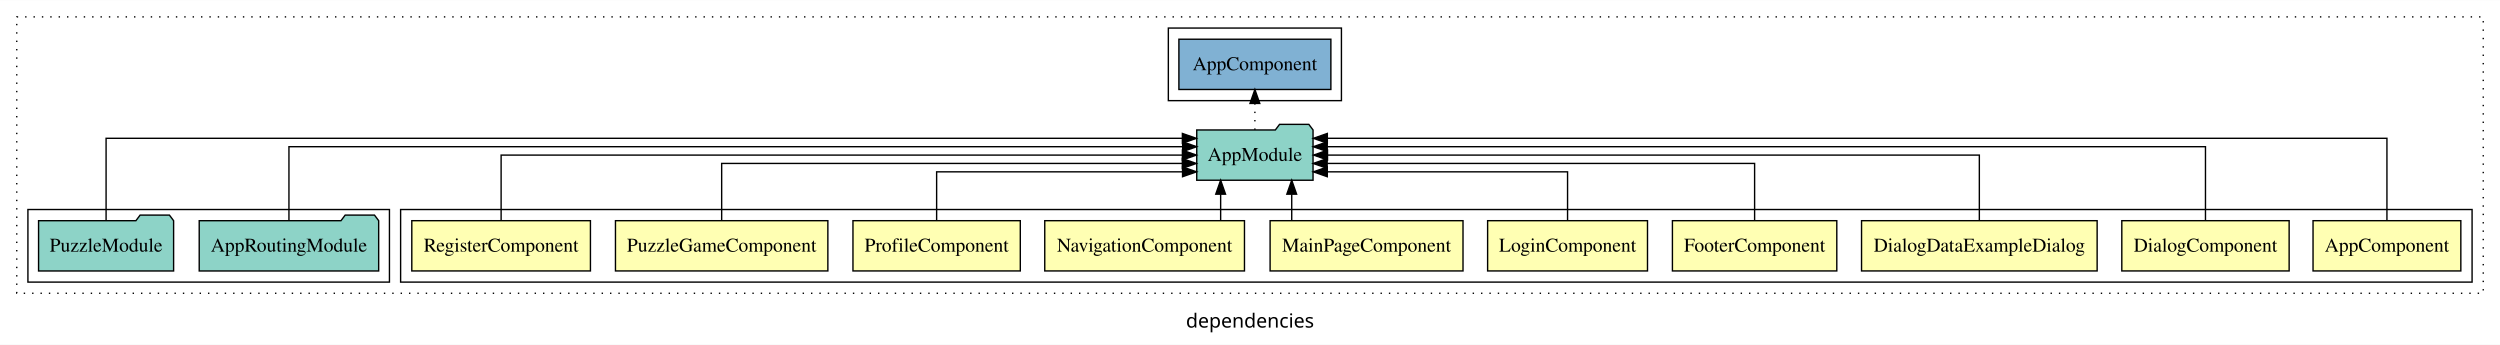
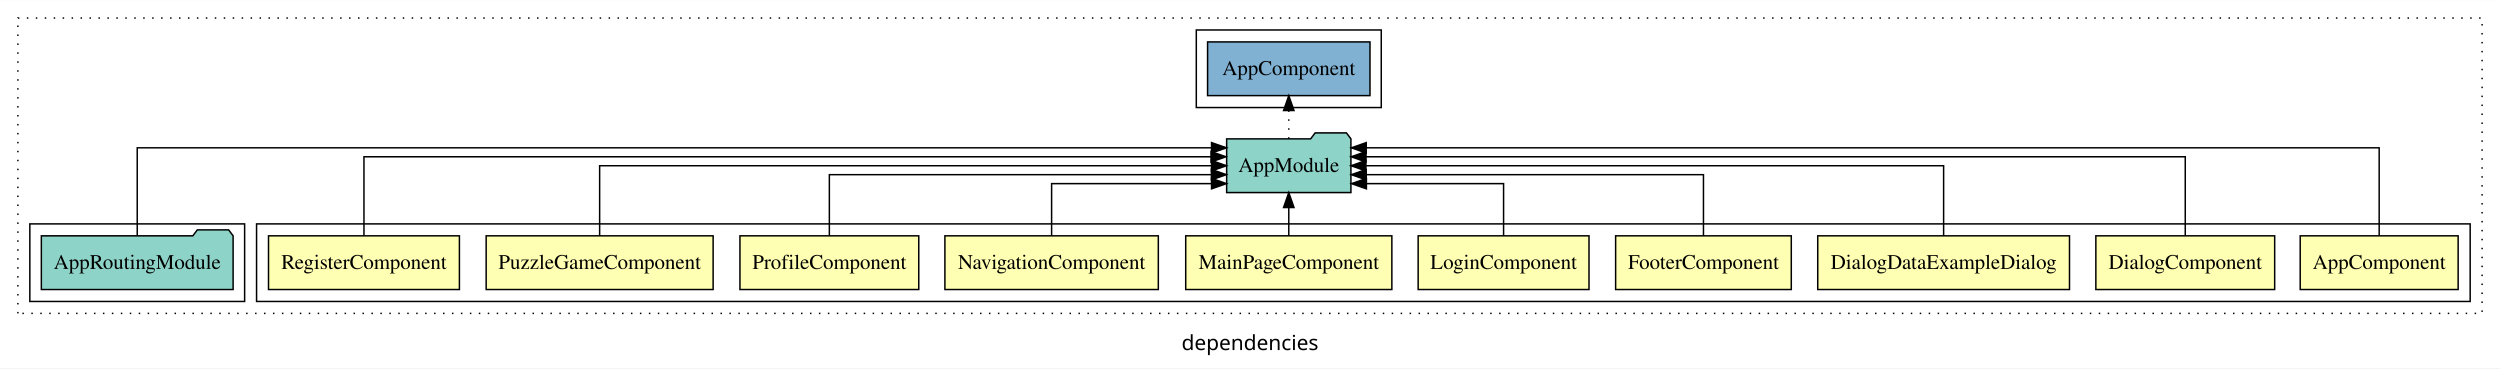
- <svg xmlns="http://www.w3.org/2000/svg" width="1791pt" height="247pt" viewBox="0.00 0.00 1791.00 246.80">
+ <svg xmlns="http://www.w3.org/2000/svg" width="1676pt" height="247pt" viewBox="0.00 0.00 1676.00 246.80">
  <g id="graph0" class="graph" transform="scale(1 1) rotate(0) translate(4 242.8)">
-     <polygon fill="white" stroke="transparent" points="-4,4 -4,-242.8 1787,-242.8 1787,4 -4,4" />
-     <text text-anchor="middle" x="891.5" y="-8.2" font-family="sans-serif" font-size="14.00">dependencies</text>
+     <polygon fill="white" stroke="transparent" points="-4,4 -4,-242.8 1672,-242.8 1672,4 -4,4" />
+     <text text-anchor="middle" x="834" y="-8.2" font-family="sans-serif" font-size="14.00">dependencies</text>
    <g id="clust1" class="cluster">
-       <polygon fill="none" stroke="black" stroke-dasharray="1,5" points="8,-32.8 8,-230.8 1775,-230.8 1775,-32.8 8,-32.8" />
+       <polygon fill="none" stroke="black" stroke-dasharray="1,5" points="8,-32.8 8,-230.8 1660,-230.8 1660,-32.8 8,-32.8" />
+     </g>
+     <g id="clust15" class="cluster">
+       <polygon fill="none" stroke="black" points="798,-170.8 798,-222.8 922,-222.8 922,-170.8 798,-170.8" />
    </g>
    <g id="clust2" class="cluster">
-       <polygon fill="none" stroke="black" points="283,-40.8 283,-92.8 1767,-92.8 1767,-40.8 283,-40.8" />
+       <polygon fill="none" stroke="black" points="168,-40.8 168,-92.8 1652,-92.8 1652,-40.8 168,-40.8" />
    </g>
    <g id="clust13" class="cluster">
-       <polygon fill="none" stroke="black" points="16,-40.8 16,-92.8 275,-92.8 275,-40.8 16,-40.8" />
-     </g>
-     <g id="clust15" class="cluster">
-       <polygon fill="none" stroke="black" points="833,-170.8 833,-222.8 957,-222.8 957,-170.8 833,-170.8" />
+       <polygon fill="none" stroke="black" points="16,-40.8 16,-92.8 160,-92.8 160,-40.8 16,-40.8" />
    </g>
    <g id="node1" class="node">
-       <polygon fill="#ffffb3" stroke="black" points="1758.94,-84.8 1653.06,-84.8 1653.06,-48.8 1758.94,-48.8 1758.94,-84.8" />
-       <text text-anchor="middle" x="1706" y="-62.6" font-family="Times,serif" font-size="14.00">AppComponent</text>
+       <polygon fill="#ffffb3" stroke="black" points="1643.94,-84.8 1538.06,-84.8 1538.06,-48.8 1643.94,-48.8 1643.94,-84.8" />
+       <text text-anchor="middle" x="1591" y="-62.6" font-family="Times,serif" font-size="14.00">AppComponent</text>
    </g>
    <g id="node11" class="node">
-       <polygon fill="#8dd3c7" stroke="black" points="936.66,-149.8 933.66,-153.8 912.66,-153.8 909.66,-149.8 853.34,-149.8 853.34,-113.8 936.66,-113.8 936.66,-149.8" />
-       <text text-anchor="middle" x="895" y="-127.6" font-family="Times,serif" font-size="14.00">AppModule</text>
+       <polygon fill="#8dd3c7" stroke="black" points="901.66,-149.8 898.66,-153.8 877.66,-153.8 874.66,-149.8 818.34,-149.8 818.34,-113.8 901.66,-113.8 901.66,-149.8" />
+       <text text-anchor="middle" x="860" y="-127.6" font-family="Times,serif" font-size="14.00">AppModule</text>
    </g>
    <g id="edge1" class="edge">
-       <path fill="none" stroke="black" d="M1706,-85.05C1706,-107.82 1706,-143.8 1706,-143.8 1706,-143.8 946.9,-143.8 946.9,-143.8" />
-       <polygon fill="black" stroke="black" points="946.9,-140.3 936.9,-143.8 946.9,-147.3 946.9,-140.3" />
+       <path fill="none" stroke="black" d="M1591,-85.05C1591,-107.82 1591,-143.8 1591,-143.8 1591,-143.8 911.93,-143.8 911.93,-143.8" />
+       <polygon fill="black" stroke="black" points="911.93,-140.3 901.93,-143.8 911.93,-147.3 911.93,-140.3" />
    </g>
    <g id="node2" class="node">
-       <polygon fill="#ffffb3" stroke="black" points="1635.94,-84.8 1516.06,-84.8 1516.06,-48.8 1635.94,-48.8 1635.94,-84.8" />
-       <text text-anchor="middle" x="1576" y="-62.6" font-family="Times,serif" font-size="14.00">DialogComponent</text>
+       <polygon fill="#ffffb3" stroke="black" points="1520.94,-84.8 1401.06,-84.8 1401.06,-48.8 1520.94,-48.8 1520.94,-84.8" />
+       <text text-anchor="middle" x="1461" y="-62.6" font-family="Times,serif" font-size="14.00">DialogComponent</text>
    </g>
    <g id="edge2" class="edge">
-       <path fill="none" stroke="black" d="M1576,-85.08C1576,-106.12 1576,-137.8 1576,-137.8 1576,-137.8 946.83,-137.8 946.83,-137.8" />
-       <polygon fill="black" stroke="black" points="946.83,-134.3 936.83,-137.8 946.83,-141.3 946.83,-134.3" />
+       <path fill="none" stroke="black" d="M1461,-85.08C1461,-106.12 1461,-137.8 1461,-137.8 1461,-137.8 911.78,-137.8 911.78,-137.8" />
+       <polygon fill="black" stroke="black" points="911.78,-134.3 901.78,-137.8 911.78,-141.3 911.78,-134.3" />
    </g>
    <g id="node3" class="node">
-       <polygon fill="#ffffb3" stroke="black" points="1498.39,-84.8 1329.61,-84.8 1329.61,-48.8 1498.39,-48.8 1498.39,-84.8" />
-       <text text-anchor="middle" x="1414" y="-62.6" font-family="Times,serif" font-size="14.00">DialogDataExampleDialog</text>
+       <polygon fill="#ffffb3" stroke="black" points="1383.39,-84.8 1214.61,-84.8 1214.61,-48.8 1383.39,-48.8 1383.39,-84.8" />
+       <text text-anchor="middle" x="1299" y="-62.6" font-family="Times,serif" font-size="14.00">DialogDataExampleDialog</text>
    </g>
    <g id="edge3" class="edge">
-       <path fill="none" stroke="black" d="M1414,-84.91C1414,-104.14 1414,-131.8 1414,-131.8 1414,-131.8 947.03,-131.8 947.03,-131.8" />
-       <polygon fill="black" stroke="black" points="947.03,-128.3 937.03,-131.8 947.03,-135.3 947.03,-128.3" />
+       <path fill="none" stroke="black" d="M1299,-84.91C1299,-104.14 1299,-131.8 1299,-131.8 1299,-131.8 911.7,-131.8 911.7,-131.8" />
+       <polygon fill="black" stroke="black" points="911.7,-128.3 901.7,-131.8 911.7,-135.3 911.7,-128.3" />
    </g>
    <g id="node4" class="node">
-       <polygon fill="#ffffb3" stroke="black" points="1311.88,-84.8 1194.12,-84.8 1194.12,-48.8 1311.88,-48.8 1311.88,-84.8" />
-       <text text-anchor="middle" x="1253" y="-62.6" font-family="Times,serif" font-size="14.00">FooterComponent</text>
+       <polygon fill="#ffffb3" stroke="black" points="1196.88,-84.8 1079.12,-84.8 1079.12,-48.8 1196.88,-48.8 1196.88,-84.8" />
+       <text text-anchor="middle" x="1138" y="-62.6" font-family="Times,serif" font-size="14.00">FooterComponent</text>
    </g>
    <g id="edge4" class="edge">
-       <path fill="none" stroke="black" d="M1253,-84.82C1253,-102.17 1253,-125.8 1253,-125.8 1253,-125.8 946.77,-125.8 946.77,-125.8" />
-       <polygon fill="black" stroke="black" points="946.77,-122.3 936.77,-125.8 946.77,-129.3 946.77,-122.3" />
+       <path fill="none" stroke="black" d="M1138,-84.82C1138,-102.17 1138,-125.8 1138,-125.8 1138,-125.8 911.92,-125.8 911.92,-125.8" />
+       <polygon fill="black" stroke="black" points="911.92,-122.3 901.92,-125.8 911.92,-129.3 911.92,-122.3" />
    </g>
    <g id="node5" class="node">
-       <polygon fill="#ffffb3" stroke="black" points="1176.27,-84.8 1061.73,-84.8 1061.73,-48.8 1176.27,-48.8 1176.27,-84.8" />
-       <text text-anchor="middle" x="1119" y="-62.6" font-family="Times,serif" font-size="14.00">LoginComponent</text>
+       <polygon fill="#ffffb3" stroke="black" points="1061.27,-84.8 946.73,-84.8 946.73,-48.8 1061.27,-48.8 1061.27,-84.8" />
+       <text text-anchor="middle" x="1004" y="-62.6" font-family="Times,serif" font-size="14.00">LoginComponent</text>
    </g>
    <g id="edge5" class="edge">
-       <path fill="none" stroke="black" d="M1119,-85.04C1119,-100.37 1119,-119.8 1119,-119.8 1119,-119.8 946.87,-119.8 946.87,-119.8" />
-       <polygon fill="black" stroke="black" points="946.87,-116.3 936.87,-119.8 946.87,-123.3 946.87,-116.3" />
+       <path fill="none" stroke="black" d="M1004,-85.04C1004,-100.37 1004,-119.8 1004,-119.8 1004,-119.8 912.04,-119.8 912.04,-119.8" />
+       <polygon fill="black" stroke="black" points="912.04,-116.3 902.04,-119.8 912.04,-123.3 912.04,-116.3" />
    </g>
    <g id="node6" class="node">
-       <polygon fill="#ffffb3" stroke="black" points="1044.1,-84.8 905.9,-84.8 905.9,-48.8 1044.1,-48.8 1044.1,-84.8" />
-       <text text-anchor="middle" x="975" y="-62.6" font-family="Times,serif" font-size="14.00">MainPageComponent</text>
+       <polygon fill="#ffffb3" stroke="black" points="929.1,-84.8 790.9,-84.8 790.9,-48.8 929.1,-48.8 929.1,-84.8" />
+       <text text-anchor="middle" x="860" y="-62.6" font-family="Times,serif" font-size="14.00">MainPageComponent</text>
    </g>
    <g id="edge6" class="edge">
-       <path fill="none" stroke="black" d="M921.39,-84.91C921.39,-84.91 921.39,-103.79 921.39,-103.79" />
-       <polygon fill="black" stroke="black" points="917.89,-103.79 921.39,-113.79 924.89,-103.79 917.89,-103.79" />
+       <path fill="none" stroke="black" d="M860,-84.91C860,-84.91 860,-103.79 860,-103.79" />
+       <polygon fill="black" stroke="black" points="856.5,-103.79 860,-113.79 863.5,-103.79 856.5,-103.79" />
    </g>
    <g id="node7" class="node">
-       <polygon fill="#ffffb3" stroke="black" points="887.54,-84.8 744.46,-84.8 744.46,-48.8 887.54,-48.8 887.54,-84.8" />
-       <text text-anchor="middle" x="816" y="-62.6" font-family="Times,serif" font-size="14.00">NavigationComponent</text>
+       <polygon fill="#ffffb3" stroke="black" points="772.54,-84.8 629.46,-84.8 629.46,-48.8 772.54,-48.8 772.54,-84.8" />
+       <text text-anchor="middle" x="701" y="-62.6" font-family="Times,serif" font-size="14.00">NavigationComponent</text>
    </g>
    <g id="edge7" class="edge">
-       <path fill="none" stroke="black" d="M870.47,-84.91C870.47,-84.91 870.47,-103.79 870.47,-103.79" />
-       <polygon fill="black" stroke="black" points="866.97,-103.79 870.47,-113.79 873.97,-103.79 866.97,-103.79" />
+       <path fill="none" stroke="black" d="M701,-85.04C701,-100.37 701,-119.8 701,-119.8 701,-119.8 808.22,-119.8 808.22,-119.8" />
+       <polygon fill="black" stroke="black" points="808.22,-123.3 818.22,-119.8 808.22,-116.3 808.22,-123.3" />
    </g>
    <g id="node8" class="node">
-       <polygon fill="#ffffb3" stroke="black" points="726.94,-84.8 607.06,-84.8 607.06,-48.8 726.94,-48.8 726.94,-84.8" />
-       <text text-anchor="middle" x="667" y="-62.6" font-family="Times,serif" font-size="14.00">ProfileComponent</text>
+       <polygon fill="#ffffb3" stroke="black" points="611.94,-84.8 492.06,-84.8 492.06,-48.8 611.94,-48.8 611.94,-84.8" />
+       <text text-anchor="middle" x="552" y="-62.6" font-family="Times,serif" font-size="14.00">ProfileComponent</text>
    </g>
    <g id="edge8" class="edge">
-       <path fill="none" stroke="black" d="M667,-85.04C667,-100.37 667,-119.8 667,-119.8 667,-119.8 843.18,-119.8 843.18,-119.8" />
-       <polygon fill="black" stroke="black" points="843.18,-123.3 853.18,-119.8 843.18,-116.3 843.18,-123.3" />
+       <path fill="none" stroke="black" d="M552,-84.82C552,-102.17 552,-125.8 552,-125.8 552,-125.8 808.14,-125.8 808.14,-125.8" />
+       <polygon fill="black" stroke="black" points="808.14,-129.3 818.14,-125.8 808.14,-122.3 808.14,-129.3" />
    </g>
    <g id="node9" class="node">
-       <polygon fill="#ffffb3" stroke="black" points="589.08,-84.8 436.92,-84.8 436.92,-48.8 589.08,-48.8 589.08,-84.8" />
-       <text text-anchor="middle" x="513" y="-62.6" font-family="Times,serif" font-size="14.00">PuzzleGameComponent</text>
+       <polygon fill="#ffffb3" stroke="black" points="474.08,-84.8 321.92,-84.8 321.92,-48.8 474.08,-48.8 474.08,-84.8" />
+       <text text-anchor="middle" x="398" y="-62.6" font-family="Times,serif" font-size="14.00">PuzzleGameComponent</text>
    </g>
    <g id="edge9" class="edge">
-       <path fill="none" stroke="black" d="M513,-84.82C513,-102.17 513,-125.8 513,-125.8 513,-125.8 843.03,-125.8 843.03,-125.8" />
-       <polygon fill="black" stroke="black" points="843.03,-129.3 853.03,-125.8 843.03,-122.3 843.03,-129.3" />
+       <path fill="none" stroke="black" d="M398,-84.91C398,-104.14 398,-131.8 398,-131.8 398,-131.8 808.19,-131.8 808.19,-131.8" />
+       <polygon fill="black" stroke="black" points="808.19,-135.3 818.19,-131.8 808.19,-128.3 808.19,-135.3" />
    </g>
    <g id="node10" class="node">
-       <polygon fill="#ffffb3" stroke="black" points="418.99,-84.8 291.01,-84.8 291.01,-48.8 418.99,-48.8 418.99,-84.8" />
-       <text text-anchor="middle" x="355" y="-62.6" font-family="Times,serif" font-size="14.00">RegisterComponent</text>
+       <polygon fill="#ffffb3" stroke="black" points="303.99,-84.8 176.01,-84.8 176.01,-48.8 303.99,-48.8 303.99,-84.8" />
+       <text text-anchor="middle" x="240" y="-62.6" font-family="Times,serif" font-size="14.00">RegisterComponent</text>
    </g>
    <g id="edge10" class="edge">
-       <path fill="none" stroke="black" d="M355,-84.91C355,-104.14 355,-131.8 355,-131.8 355,-131.8 843.08,-131.8 843.08,-131.8" />
-       <polygon fill="black" stroke="black" points="843.08,-135.3 853.08,-131.8 843.08,-128.3 843.08,-135.3" />
+       <path fill="none" stroke="black" d="M240,-85.08C240,-106.12 240,-137.8 240,-137.8 240,-137.8 807.87,-137.8 807.87,-137.8" />
+       <polygon fill="black" stroke="black" points="807.87,-141.3 817.87,-137.8 807.87,-134.3 807.87,-141.3" />
    </g>
-     <g id="node14" class="node">
-       <polygon fill="#80b1d3" stroke="black" points="949.44,-214.8 840.56,-214.8 840.56,-178.8 949.44,-178.8 949.44,-214.8" />
-       <text text-anchor="middle" x="895" y="-192.6" font-family="Times,serif" font-size="14.00">AppComponent </text>
+     <g id="node13" class="node">
+       <polygon fill="#80b1d3" stroke="black" points="914.44,-214.8 805.56,-214.8 805.56,-178.8 914.44,-178.8 914.44,-214.8" />
+       <text text-anchor="middle" x="860" y="-192.6" font-family="Times,serif" font-size="14.00">AppComponent </text>
    </g>
-     <g id="edge13" class="edge">
-       <path fill="none" stroke="black" stroke-dasharray="1,5" d="M895,-149.91C895,-149.91 895,-168.79 895,-168.79" />
-       <polygon fill="black" stroke="black" points="891.5,-168.79 895,-178.79 898.5,-168.79 891.5,-168.79" />
+     <g id="edge12" class="edge">
+       <path fill="none" stroke="black" stroke-dasharray="1,5" d="M860,-149.91C860,-149.91 860,-168.79 860,-168.79" />
+       <polygon fill="black" stroke="black" points="856.5,-168.79 860,-178.79 863.5,-168.79 856.5,-168.79" />
    </g>
    <g id="node12" class="node">
-       <polygon fill="#8dd3c7" stroke="black" points="267.28,-84.8 264.28,-88.8 243.28,-88.8 240.28,-84.8 138.72,-84.8 138.72,-48.8 267.28,-48.8 267.28,-84.8" />
-       <text text-anchor="middle" x="203" y="-62.6" font-family="Times,serif" font-size="14.00">AppRoutingModule</text>
+       <polygon fill="#8dd3c7" stroke="black" points="152.28,-84.8 149.28,-88.8 128.28,-88.8 125.28,-84.8 23.72,-84.8 23.72,-48.8 152.28,-48.8 152.28,-84.8" />
+       <text text-anchor="middle" x="88" y="-62.6" font-family="Times,serif" font-size="14.00">AppRoutingModule</text>
    </g>
    <g id="edge11" class="edge">
-       <path fill="none" stroke="black" d="M203,-85.08C203,-106.12 203,-137.8 203,-137.8 203,-137.8 843.27,-137.8 843.27,-137.8" />
-       <polygon fill="black" stroke="black" points="843.27,-141.3 853.27,-137.8 843.27,-134.3 843.27,-141.3" />
-     </g>
-     <g id="node13" class="node">
-       <polygon fill="#8dd3c7" stroke="black" points="120.37,-84.8 117.37,-88.8 96.37,-88.8 93.37,-84.8 23.63,-84.8 23.63,-48.8 120.37,-48.8 120.37,-84.8" />
-       <text text-anchor="middle" x="72" y="-62.6" font-family="Times,serif" font-size="14.00">PuzzleModule</text>
-     </g>
-     <g id="edge12" class="edge">
-       <path fill="none" stroke="black" d="M72,-85.05C72,-107.82 72,-143.8 72,-143.8 72,-143.8 843.06,-143.8 843.06,-143.8" />
-       <polygon fill="black" stroke="black" points="843.06,-147.3 853.06,-143.8 843.06,-140.3 843.06,-147.3" />
+       <path fill="none" stroke="black" d="M88,-85.05C88,-107.82 88,-143.8 88,-143.8 88,-143.8 808.22,-143.8 808.22,-143.8" />
+       <polygon fill="black" stroke="black" points="808.22,-147.3 818.22,-143.8 808.22,-140.3 808.22,-147.3" />
    </g>
  </g>
</svg>
